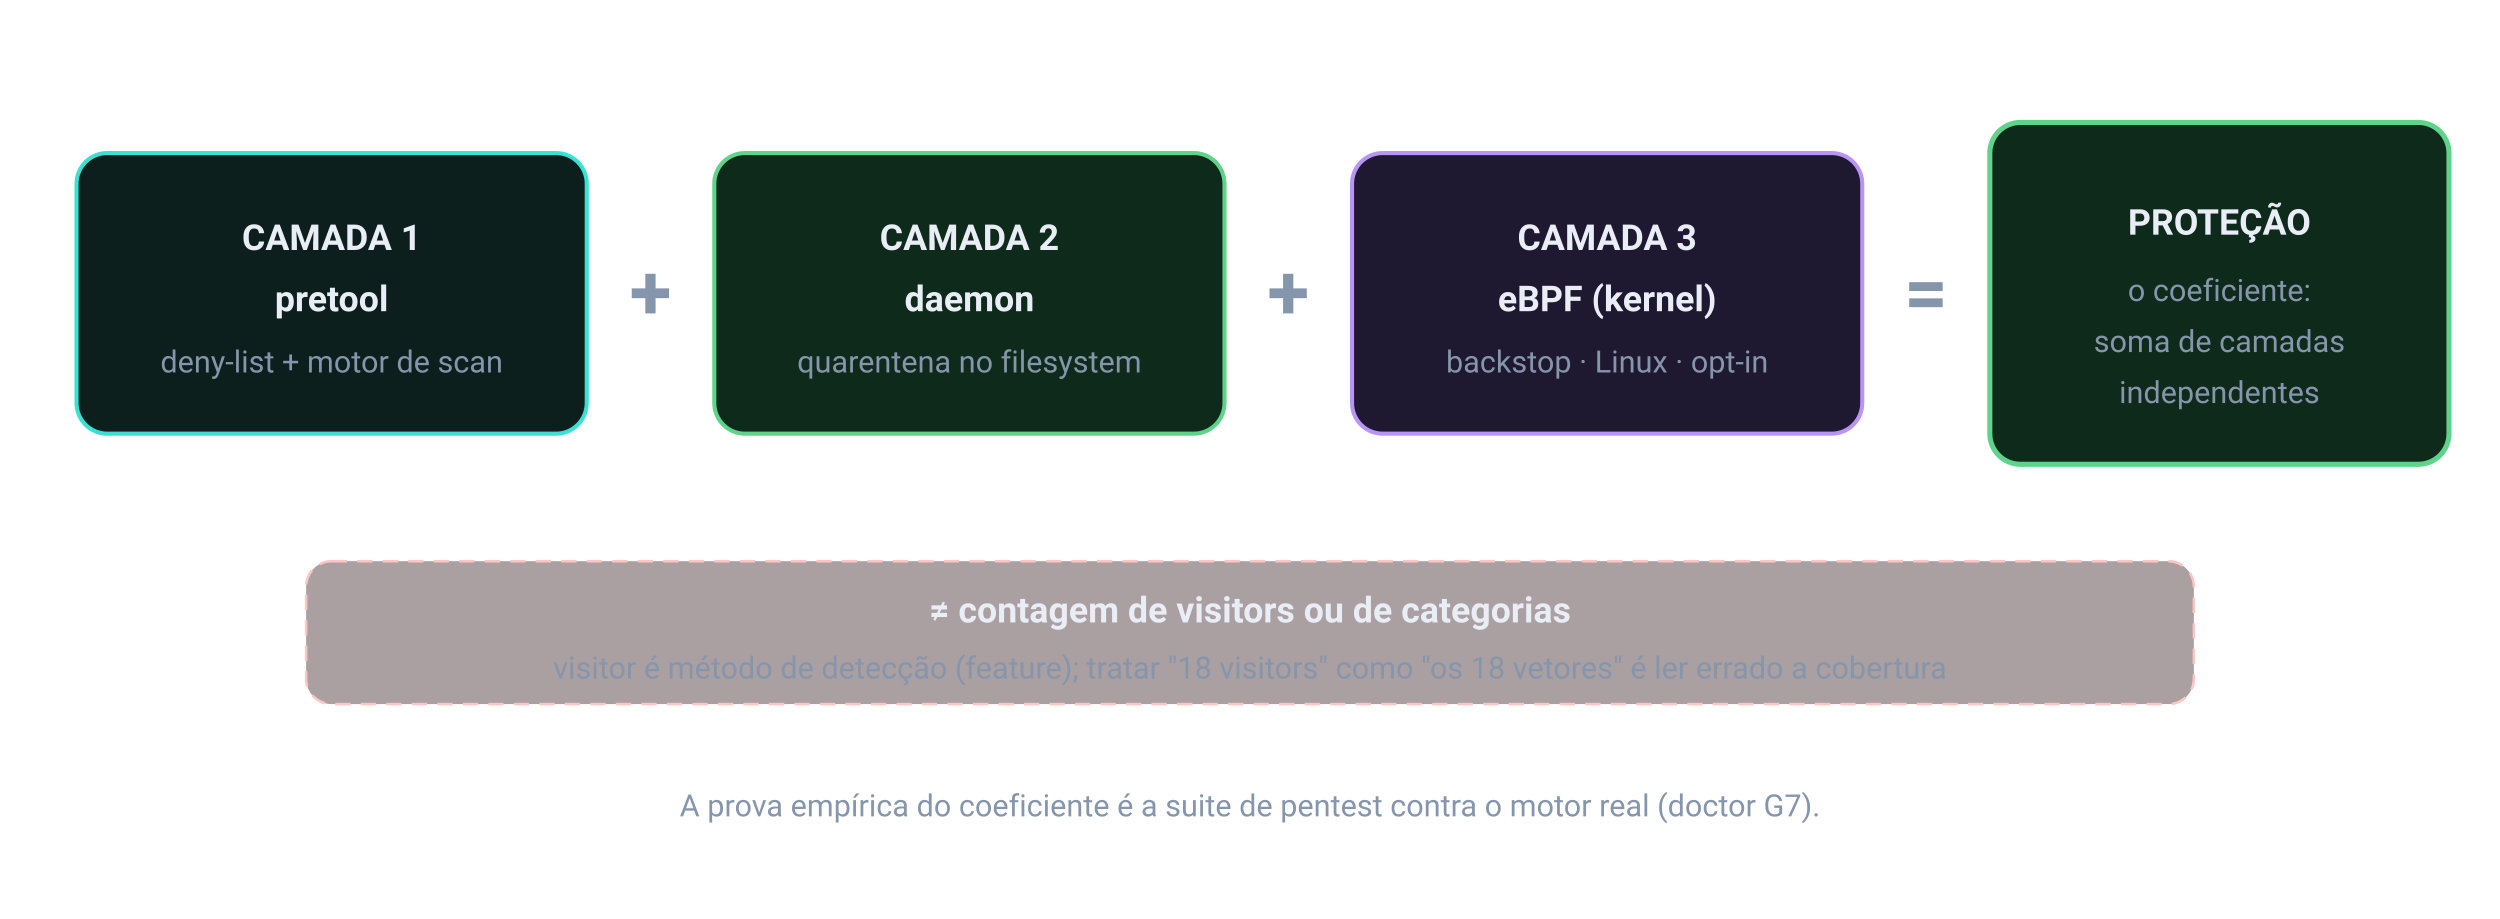
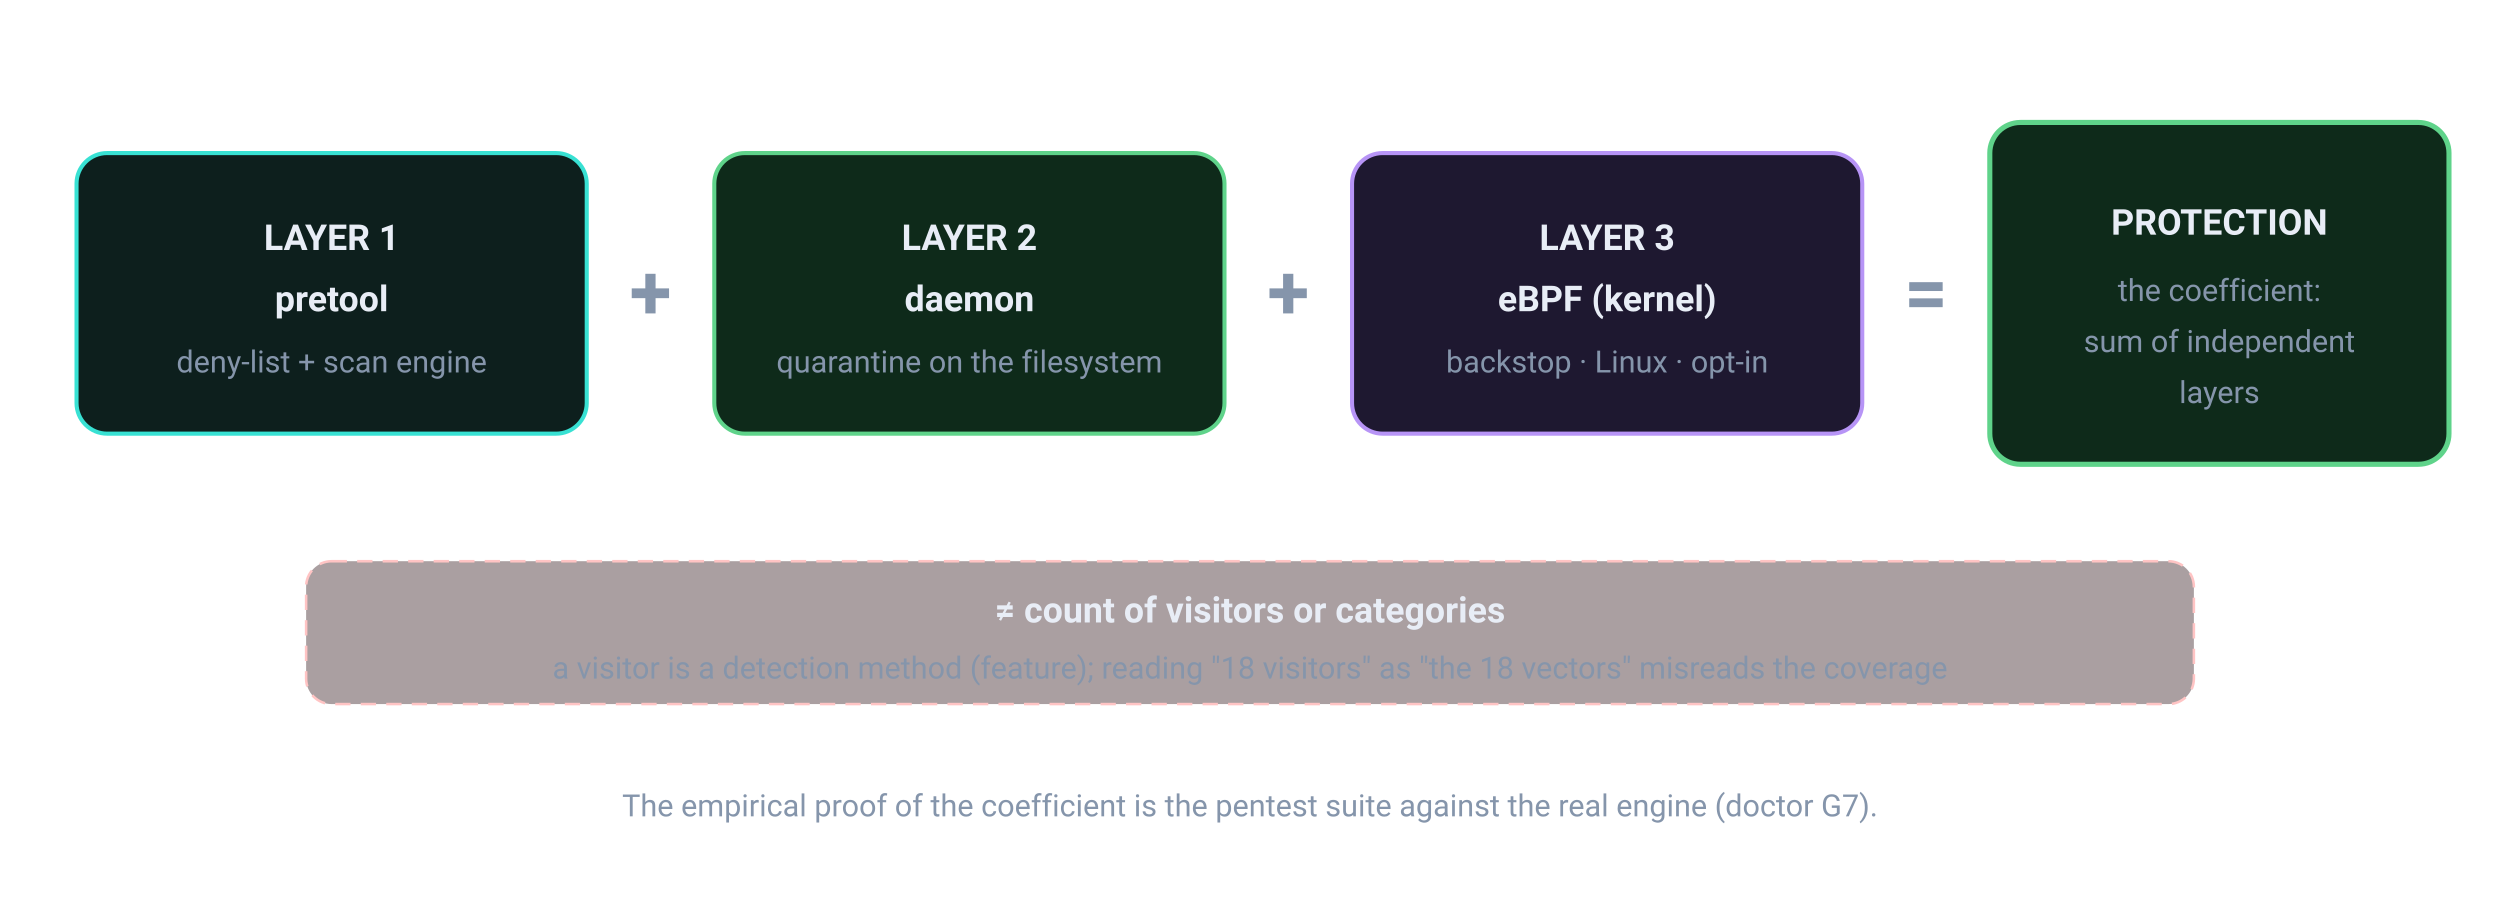
- <svg xmlns="http://www.w3.org/2000/svg" viewBox="0 0 980 360" role="img" aria-label="A proteção do Nemesis é a soma das camadas independentes: pretool mais daemon mais eBPF: chamada de coeficiente. Não é a contagem de visitors: visitor é método de detecção, feature e não produto. A prova empírica é a suite de pentest contra o motor real (doctor G7).">
+ <svg xmlns="http://www.w3.org/2000/svg" viewBox="0 0 980 360" role="img" aria-label="Nemesis protection is the sum of independent layers (pretool plus daemon plus eBPF), called the coefficient. It is not the count of visitors: a visitor is a detection method, a feature, not the product. The empirical proof is the pentest suite against the real engine (doctor G7).">
  <style>
    text{font-family:'Segoe UI',system-ui,-apple-system,Roboto,sans-serif}
    .t{fill:#e8edf6;font-size:14px;font-weight:600}
    .s{fill:#8595ab;font-size:12px}
    .m{font-family:'JetBrains Mono',ui-monospace,Consolas,monospace}
    .op{font-size:30px;font-weight:700}
  </style>
  <rect x="30" y="60" width="200" height="110" rx="12" fill="#0d1f1d" stroke="#38e1d3" stroke-width="1.6" />
-   <text x="130" y="98" text-anchor="middle" class="t" fill="#38e1d3">CAMADA 1</text>
+   <text x="130" y="98" text-anchor="middle" class="t" fill="#38e1d3">LAYER 1</text>
  <text x="130" y="122" text-anchor="middle" class="t">pretool</text>
-   <text x="130" y="146" text-anchor="middle" class="s">deny-list + motor de scan</text>
+   <text x="130" y="146" text-anchor="middle" class="s">deny-list + scan engine</text>
  <text x="255" y="125" text-anchor="middle" class="op" fill="#8595ab">+</text>
  <rect x="280" y="60" width="200" height="110" rx="12" fill="#0e2a1a" stroke="#5fd38a" stroke-width="1.6" />
-   <text x="380" y="98" text-anchor="middle" class="t" fill="#5fd38a">CAMADA 2</text>
+   <text x="380" y="98" text-anchor="middle" class="t" fill="#5fd38a">LAYER 2</text>
  <text x="380" y="122" text-anchor="middle" class="t">daemon</text>
-   <text x="380" y="146" text-anchor="middle" class="s">quarentena no filesystem</text>
+   <text x="380" y="146" text-anchor="middle" class="s">quarantine on the filesystem</text>
  <text x="505" y="125" text-anchor="middle" class="op" fill="#8595ab">+</text>
  <rect x="530" y="60" width="200" height="110" rx="12" fill="#1e1830" stroke="#b794f6" stroke-width="1.6" />
-   <text x="630" y="98" text-anchor="middle" class="t" fill="#b794f6">CAMADA 3</text>
+   <text x="630" y="98" text-anchor="middle" class="t" fill="#b794f6">LAYER 3</text>
  <text x="630" y="122" text-anchor="middle" class="t">eBPF (kernel)</text>
  <text x="630" y="146" text-anchor="middle" class="s">backstop · Linux · opt-in</text>
  <text x="755" y="125" text-anchor="middle" class="op" fill="#8595ab">=</text>
  <rect x="780" y="48" width="180" height="134" rx="12" fill="#0e2a1a" stroke="#5fd38a" stroke-width="2" />
-   <text x="870" y="92" text-anchor="middle" class="t" fill="#d7ffe6" font-size="16">PROTEÇÃO</text>
-   <text x="870" y="118" text-anchor="middle" class="s" fill="#9fd8b4">o coeficiente:</text>
-   <text x="870" y="138" text-anchor="middle" class="s" fill="#9fd8b4">soma de camadas</text>
-   <text x="870" y="158" text-anchor="middle" class="s" fill="#9fd8b4">independentes</text>
+   <text x="870" y="92" text-anchor="middle" class="t" fill="#d7ffe6" font-size="16">PROTECTION</text>
+   <text x="870" y="118" text-anchor="middle" class="s" fill="#9fd8b4">the coefficient:</text>
+   <text x="870" y="138" text-anchor="middle" class="s" fill="#9fd8b4">sum of independent</text>
+   <text x="870" y="158" text-anchor="middle" class="s" fill="#9fd8b4">layers</text>
  <rect x="120" y="220" width="740" height="56" rx="10" fill="#2a1014" opacity=".4" stroke="#ff6b6b" stroke-dasharray="6 4" />
-   <text x="490" y="244" text-anchor="middle" class="t" fill="#ff9b9b">≠ contagem de visitors ou de categorias</text>
-   <text x="490" y="266" text-anchor="middle" class="s" fill="#e8a0a0">visitor é método de detecção (feature); tratar "18 visitors" como "os 18 vetores" é ler errado a cobertura</text>
-   <text x="490" y="320" text-anchor="middle" class="s" fill="#b8c4d6">A prova empírica do coeficiente é a suite de pentest contra o motor real (doctor G7).</text>
+   <text x="490" y="244" text-anchor="middle" class="t" fill="#ff9b9b">≠ count of visitors or categories</text>
+   <text x="490" y="266" text-anchor="middle" class="s" fill="#e8a0a0">a visitor is a detection method (feature); reading "18 visitors" as "the 18 vectors" misreads the coverage</text>
+   <text x="490" y="320" text-anchor="middle" class="s" fill="#b8c4d6">The empirical proof of the coefficient is the pentest suite against the real engine (doctor G7).</text>
</svg>
